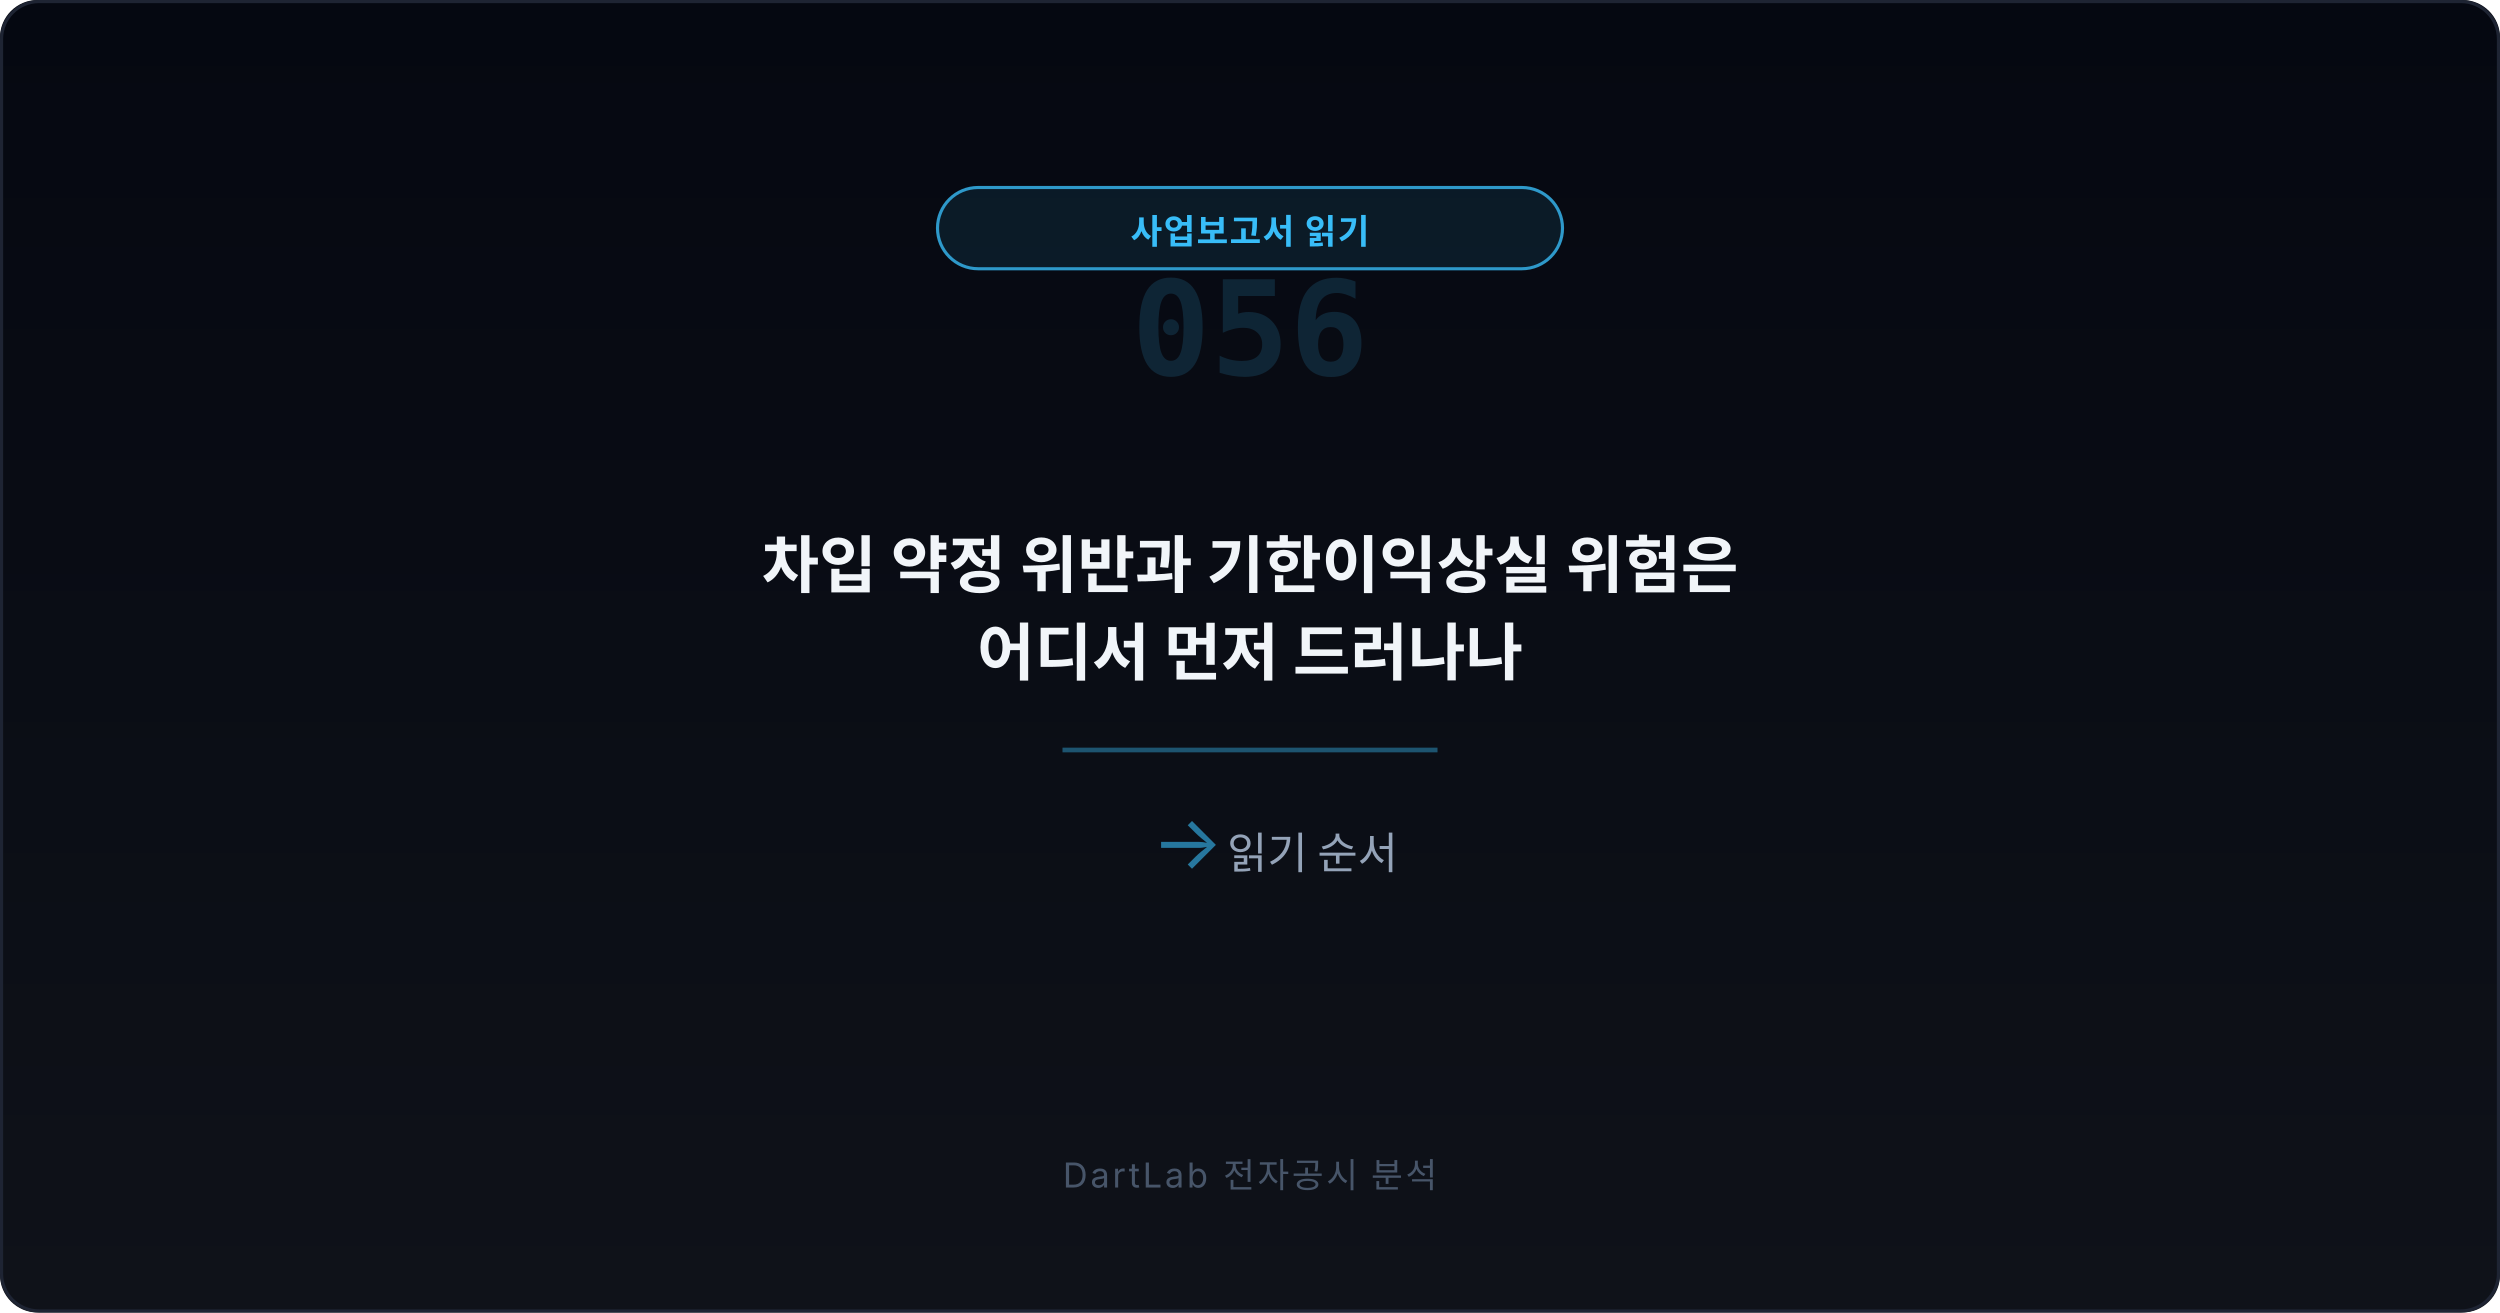
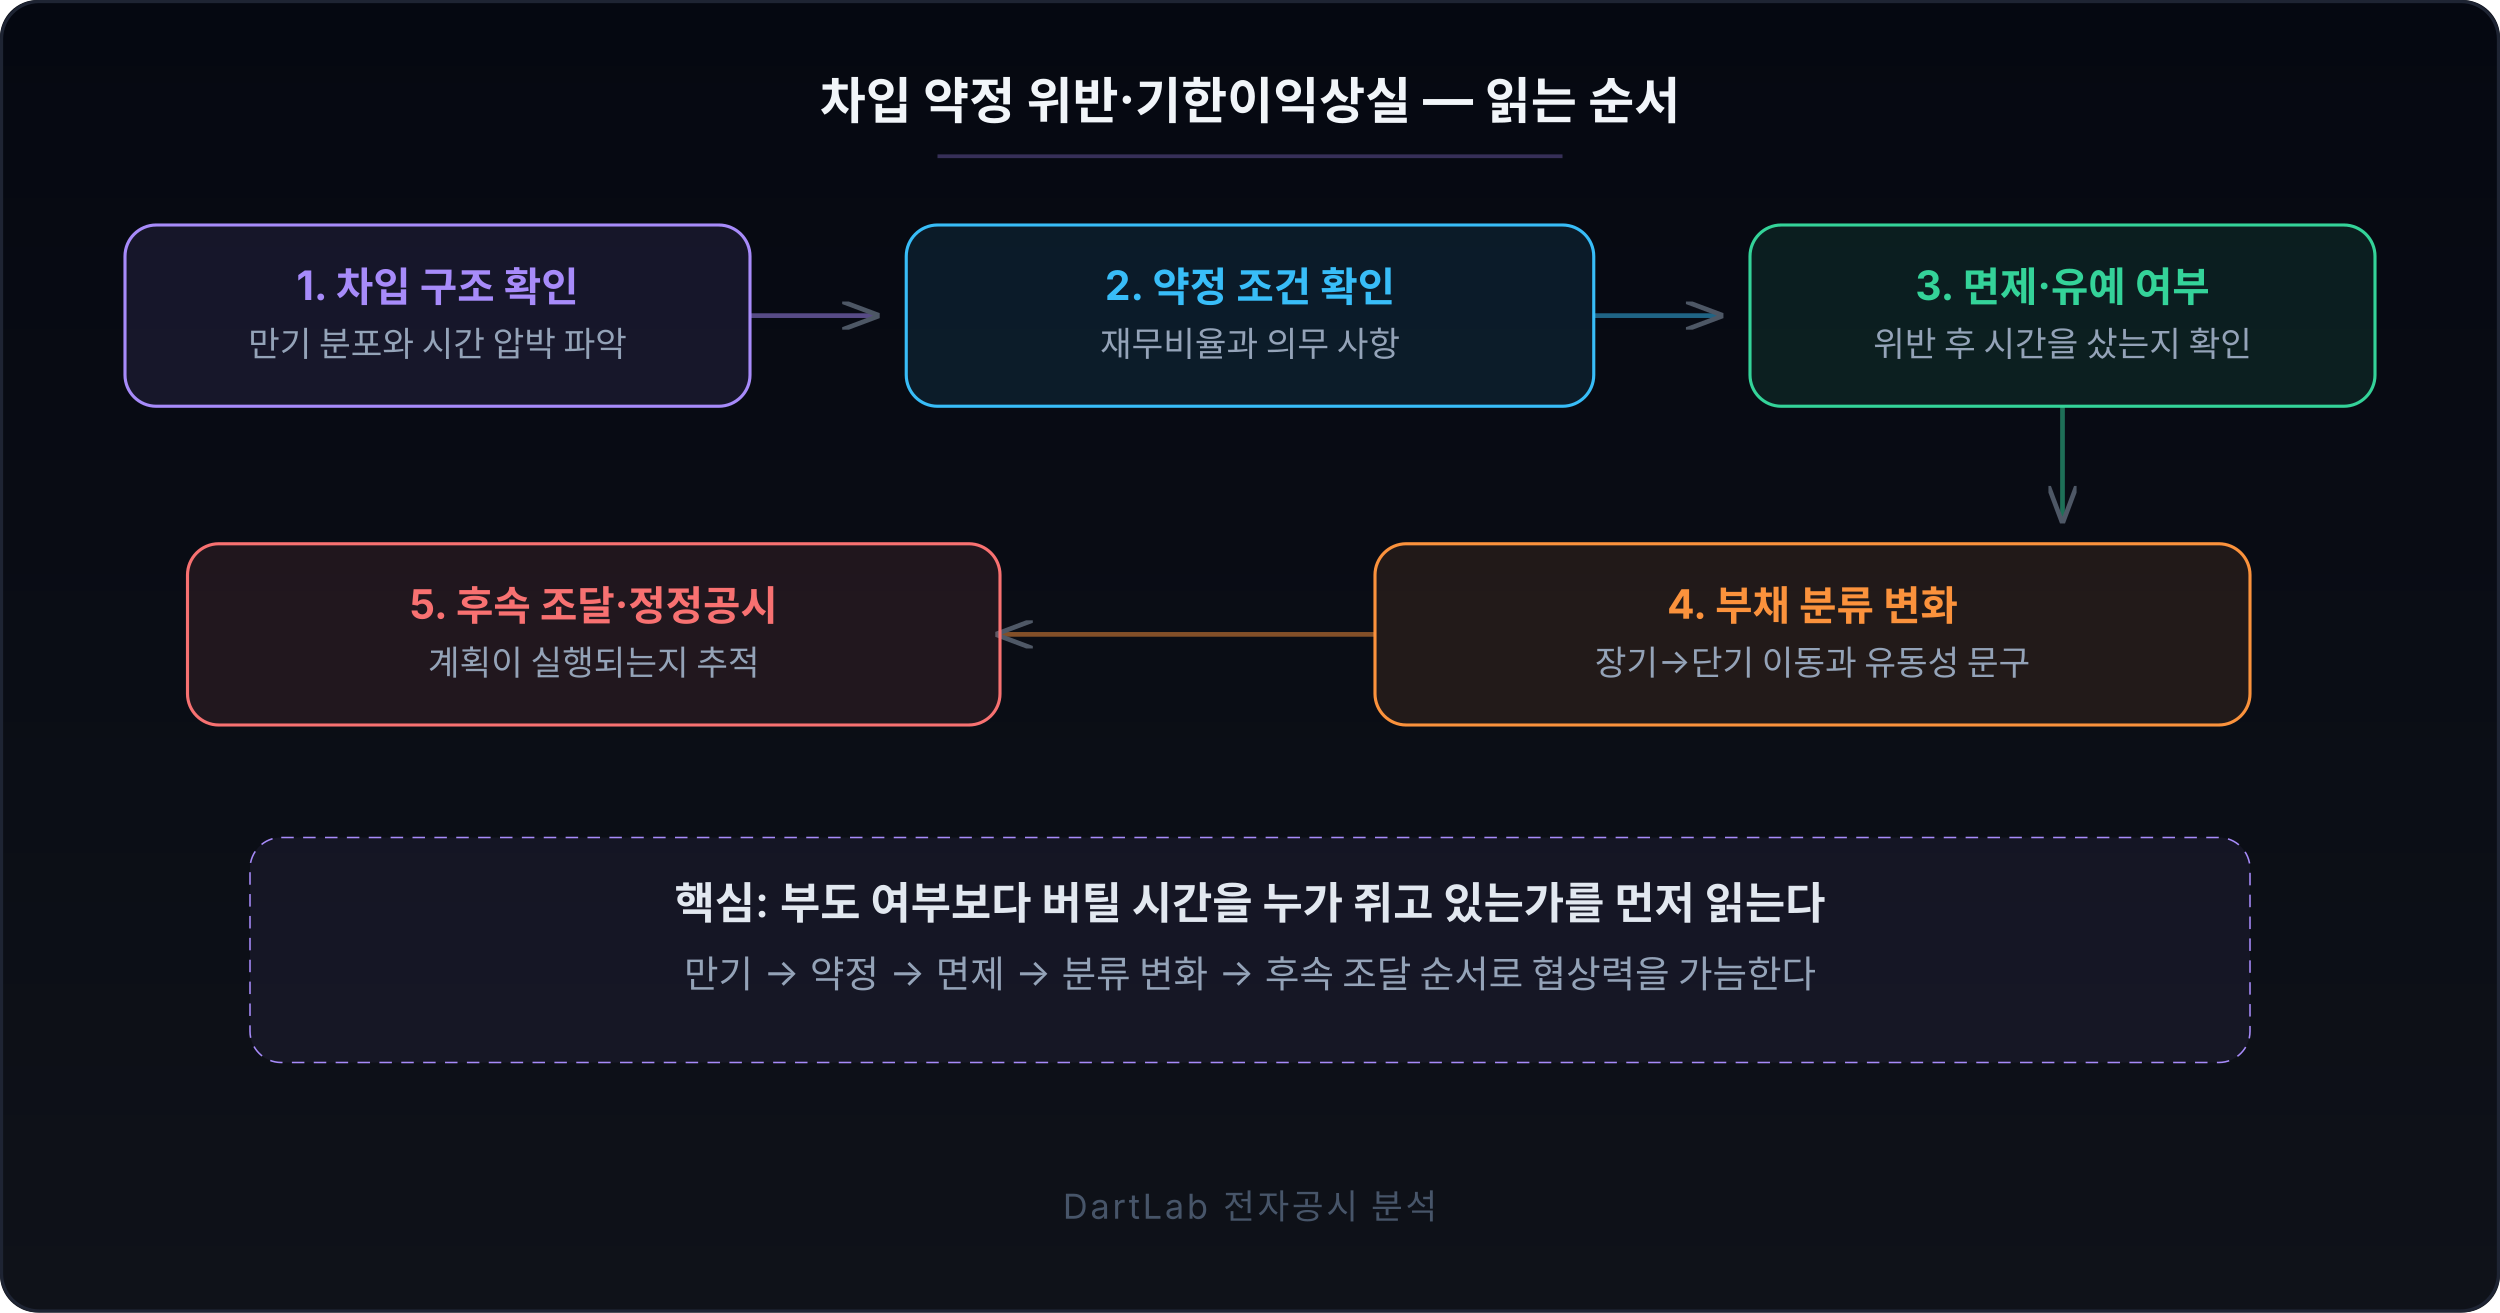
<svg xmlns="http://www.w3.org/2000/svg" viewBox="0 0 800 420" fill="none">
  <defs>
    <linearGradient id="bg" x1="0" y1="0" x2="0" y2="1">
      <stop offset="0%" stop-color="#050811" />
      <stop offset="100%" stop-color="#0f1219" />
    </linearGradient>
+     <marker id="arrow" markerWidth="8" markerHeight="6" refX="7" refY="3" orient="auto">
+       <path d="M0,0 L8,3 L0,6" fill="none" stroke="#94a3b8" stroke-width="1" />
+     </marker>
  </defs>
  <rect width="800" height="420" rx="12" fill="url(#bg)" />
  <rect x="0.5" y="0.5" width="799" height="419" rx="12" stroke="#1e2433" stroke-width="1" fill="none" />
-   <rect x="300" y="60" width="200" height="26" rx="13" fill="rgba(56,189,248,0.12)" stroke="#38bdf8" stroke-width="1" opacity="0.8" />
-   <text x="400" y="78" text-anchor="middle" font-family="Inter, system-ui, sans-serif" font-size="11" font-weight="600" fill="#38bdf8" letter-spacing="0.04em">사업보고서 읽기</text>
-   <text x="400" y="120" text-anchor="middle" font-family="JetBrains Mono, monospace" font-size="42" font-weight="800" fill="#38bdf8" opacity="0.15">056</text>
-   <text x="400" y="188" text-anchor="middle" font-family="Pretendard, Inter, sans-serif" font-size="20" font-weight="700" fill="#f1f5f9">차입 약정 위반과 기한이익상실 위험은</text>
-   <text x="400" y="216" text-anchor="middle" font-family="Pretendard, Inter, sans-serif" font-size="20" font-weight="700" fill="#f1f5f9">어디서 먼저 드러나나</text>
-   <line x1="340" y1="240" x2="460" y2="240" stroke="#38bdf8" stroke-width="1.5" opacity="0.4" />
-   <text x="380" y="278" text-anchor="middle" font-family="Inter, system-ui, sans-serif" font-size="24" fill="#38bdf8" opacity="0.6">→</text>
-   <text x="420" y="278" text-anchor="middle" font-family="Pretendard, Inter, sans-serif" font-size="14" fill="#94a3b8">읽기 순서</text>
-   <text x="400" y="380" text-anchor="middle" font-family="Inter, system-ui, sans-serif" font-size="11" fill="#475569" letter-spacing="0.08em">DartLab 전자공시 분석</text>
+   <text x="400" y="38" text-anchor="middle" font-family="Pretendard, Inter, sans-serif" font-size="16" font-weight="700" fill="#f1f5f9">차입 약정 위반·기한이익상실 — 읽는 순서</text>
+   <line x1="300" y1="50" x2="500" y2="50" stroke="#a78bfa" stroke-width="1.2" opacity="0.3" />
+   <rect x="40" y="72" width="200" height="58" rx="10" fill="rgba(167,139,250,0.10)" stroke="#a78bfa" stroke-width="1" />
+   <text x="140" y="96" text-anchor="middle" font-family="Pretendard, Inter, sans-serif" font-size="13" font-weight="700" fill="#a78bfa">1. 차입 구조 확인</text>
+   <text x="140" y="114" text-anchor="middle" font-family="Inter, system-ui, sans-serif" font-size="11" fill="#94a3b8">만기 분포와 시간 압박 파악</text>
+   <path d="M240 101 L280 101" stroke="#a78bfa" stroke-width="1.5" opacity="0.5" marker-end="url(#arrow)" />
+   <rect x="290" y="72" width="220" height="58" rx="10" fill="rgba(56,189,248,0.10)" stroke="#38bdf8" stroke-width="1" />
+   <text x="400" y="96" text-anchor="middle" font-family="Pretendard, Inter, sans-serif" font-size="13" font-weight="700" fill="#38bdf8">2. 약정 조건 확인</text>
+   <text x="400" y="114" text-anchor="middle" font-family="Inter, system-ui, sans-serif" font-size="11" fill="#94a3b8">재무비율과 의무 사항</text>
+   <path d="M510 101 L550 101" stroke="#38bdf8" stroke-width="1.5" opacity="0.5" marker-end="url(#arrow)" />
+   <rect x="560" y="72" width="200" height="58" rx="10" fill="rgba(52,211,153,0.10)" stroke="#34d399" stroke-width="1" />
+   <text x="660" y="96" text-anchor="middle" font-family="Pretendard, Inter, sans-serif" font-size="13" font-weight="700" fill="#34d399">3. 면제·유예 여부</text>
+   <text x="660" y="114" text-anchor="middle" font-family="Inter, system-ui, sans-serif" font-size="11" fill="#94a3b8">위반 후 시간을 샀는지 확인</text>
+   <path d="M660 130 L660 166" stroke="#34d399" stroke-width="1.5" opacity="0.5" marker-end="url(#arrow)" />
+   <rect x="440" y="174" width="280" height="58" rx="10" fill="rgba(251,146,60,0.10)" stroke="#fb923c" stroke-width="1" />
+   <text x="580" y="198" text-anchor="middle" font-family="Pretendard, Inter, sans-serif" font-size="13" font-weight="700" fill="#fb923c">4. 부채 분류 변화</text>
+   <text x="580" y="216" text-anchor="middle" font-family="Inter, system-ui, sans-serif" font-size="11" fill="#94a3b8">장기→단기 이동과 유동성 문구</text>
+   <path d="M440 203 L320 203" stroke="#fb923c" stroke-width="1.5" opacity="0.5" marker-end="url(#arrow)" />
+   <rect x="60" y="174" width="260" height="58" rx="10" fill="rgba(248,113,113,0.10)" stroke="#f87171" stroke-width="1" />
+   <text x="190" y="198" text-anchor="middle" font-family="Pretendard, Inter, sans-serif" font-size="13" font-weight="700" fill="#f87171">5. 후속 조달·정정공시</text>
+   <text x="190" y="216" text-anchor="middle" font-family="Inter, system-ui, sans-serif" font-size="11" fill="#94a3b8">계획이 실행되는지 추적</text>
+   <rect x="80" y="268" width="640" height="72" rx="10" fill="rgba(167,139,250,0.06)" stroke="#a78bfa" stroke-width="0.5" stroke-dasharray="4 3" />
+   <text x="400" y="294" text-anchor="middle" font-family="Pretendard, Inter, sans-serif" font-size="14" font-weight="600" fill="#e2e8f0">핵심: 부도 여부보다 버틸 시간을 누가 쥐고 있는가를 먼저 읽는다</text>
+   <text x="400" y="316" text-anchor="middle" font-family="Inter, system-ui, sans-serif" font-size="12" fill="#94a3b8">만기 → 약정 → 면제 → 분류 변화 → 후속 조달 순서로 협상력을 가늠한다</text>
+   <text x="400" y="390" text-anchor="middle" font-family="Inter, system-ui, sans-serif" font-size="11" fill="#475569" letter-spacing="0.08em">DartLab 전자공시 분석</text>
</svg>
